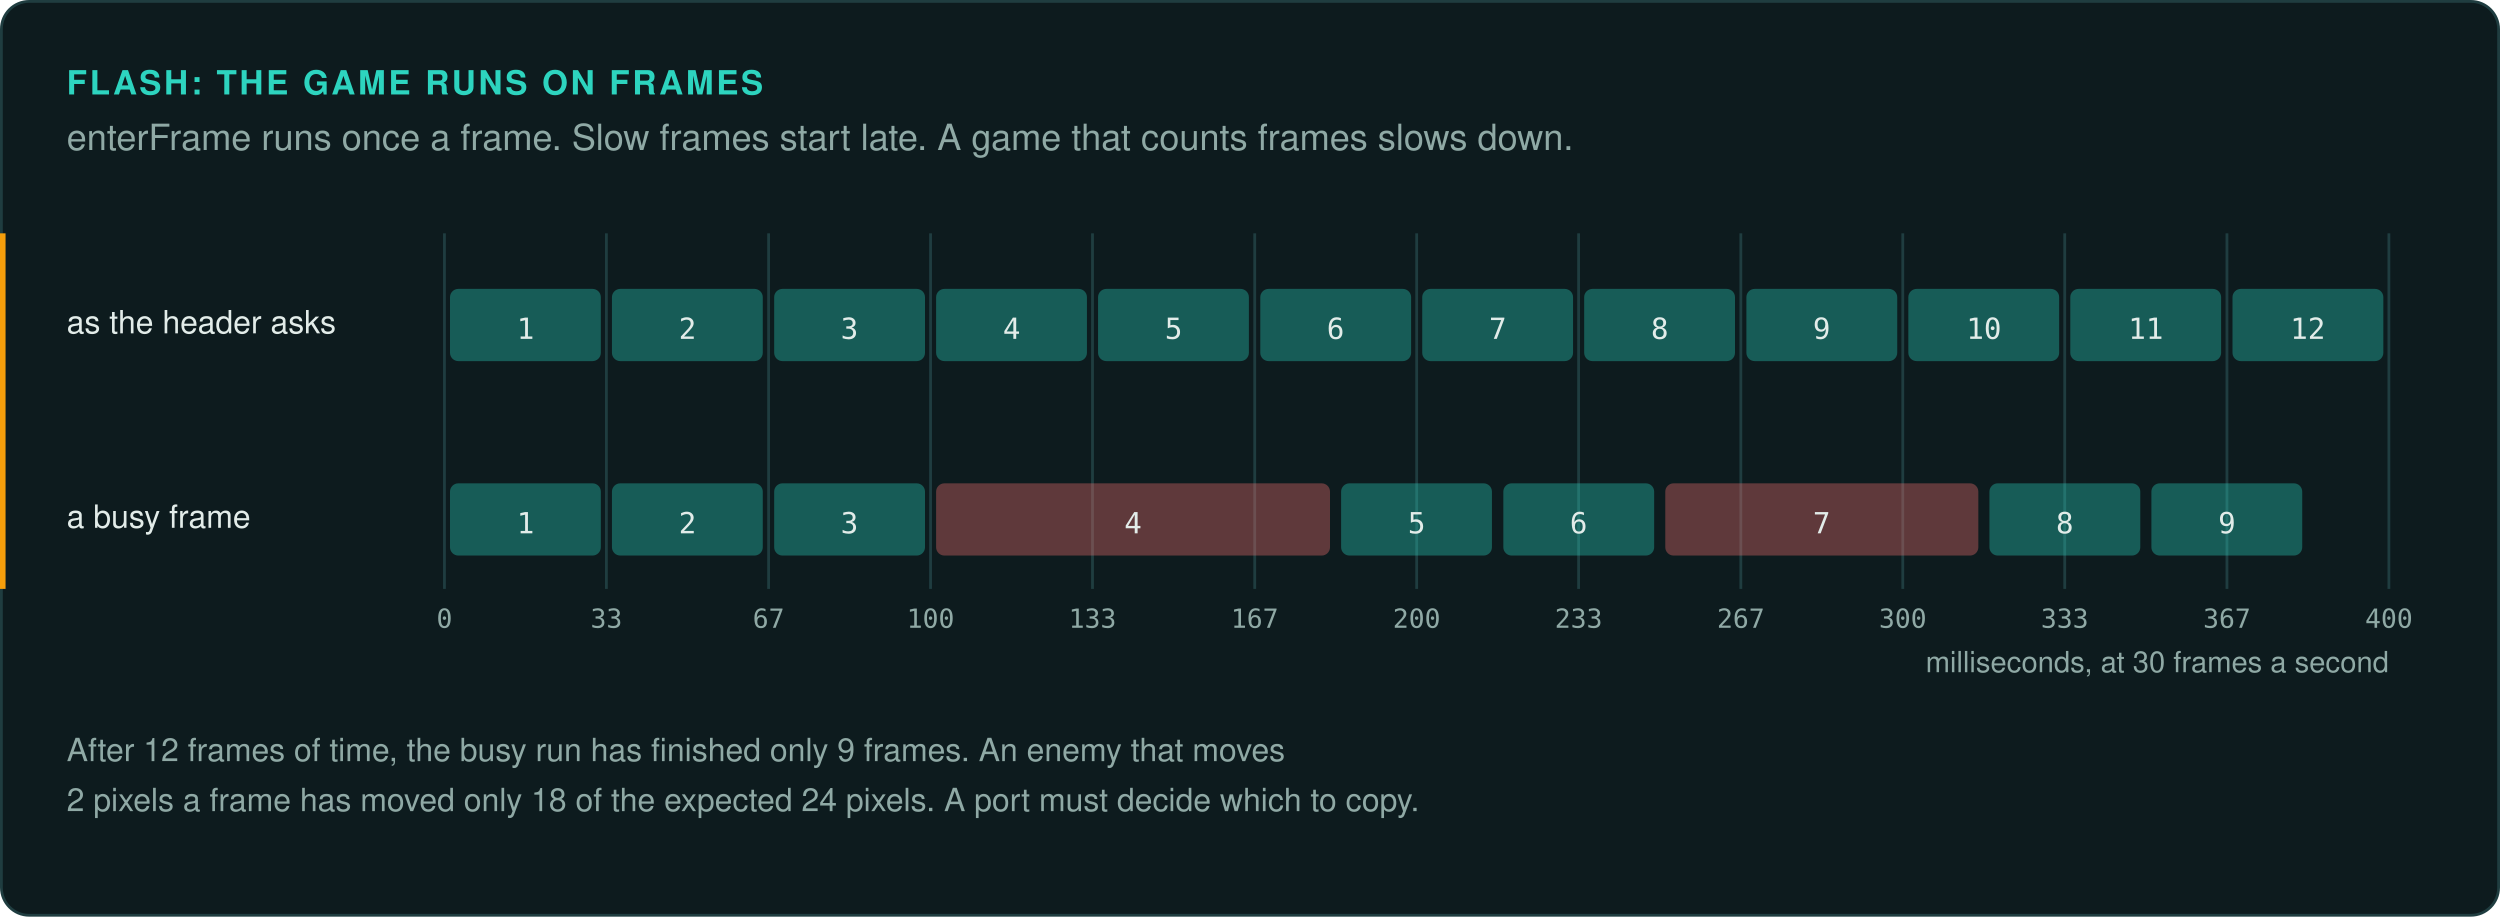
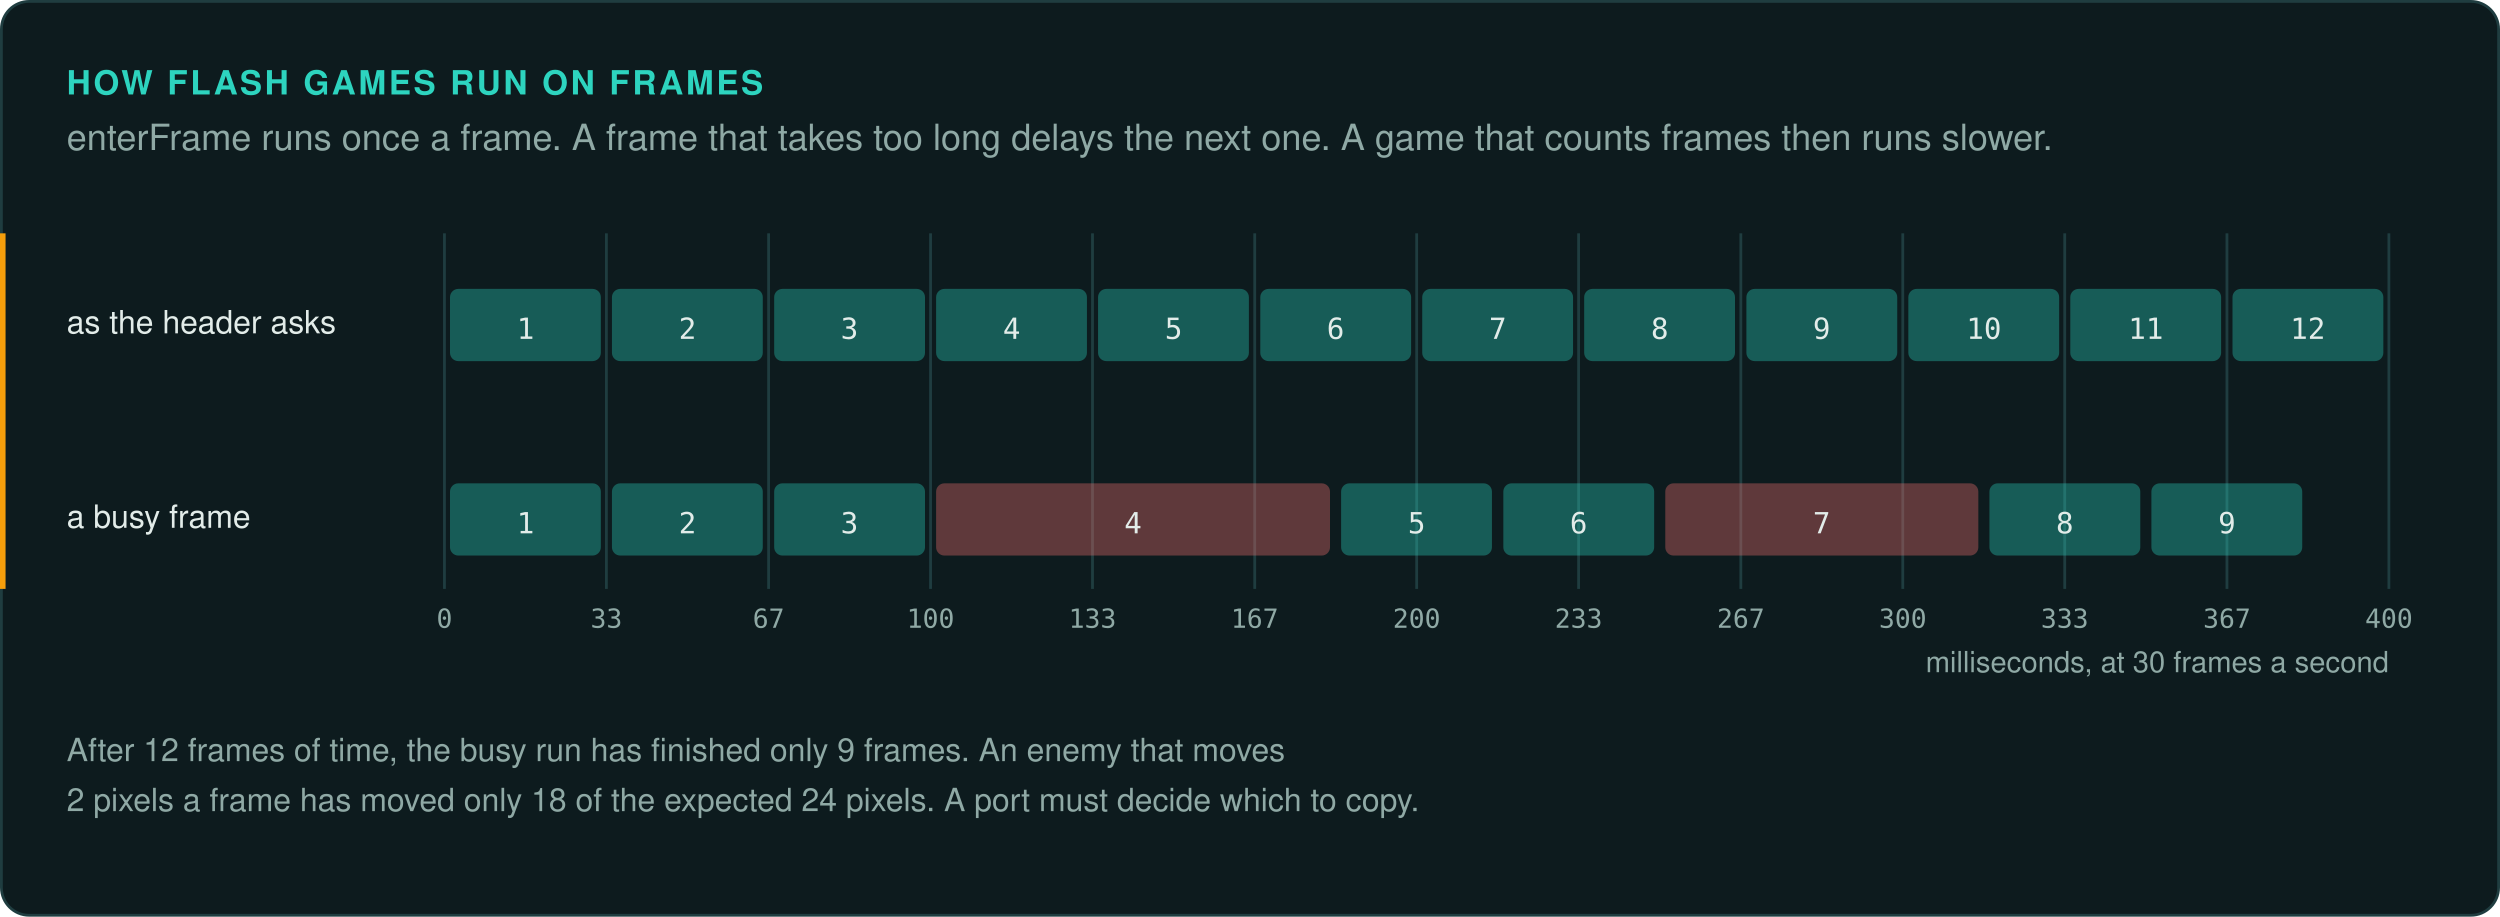
<svg xmlns="http://www.w3.org/2000/svg" width="900" height="330" viewBox="0 0 900 330" role="img" aria-label="Flash games run on frames at the rate in the header; when a frame takes too long the next one starts late, so a game that counts frames runs slower in real time">
  <rect x="0.5" y="0.5" width="899" height="329" rx="10" fill="#0d1b1e" stroke="#1f3d40" />
  <defs>
    <marker id="arrow" viewBox="0 0 8 8" refX="7" refY="4" markerWidth="7" markerHeight="7" orient="auto">
      <path d="M0 0L8 4L0 8z" fill="#8fa9a5" />
    </marker>
  </defs>
-   <text x="24.0" y="34.0" font-family="ui-sans-serif, -apple-system, 'Segoe UI', Helvetica, Arial, sans-serif" font-size="12" font-weight="600" fill="#2dd4bf" text-anchor="start" letter-spacing="0.08em">FLASH: THE GAME RUNS ON FRAMES</text>
-   <text x="24.0" y="54.0" font-family="ui-sans-serif, -apple-system, 'Segoe UI', Helvetica, Arial, sans-serif" font-size="13" font-weight="400" fill="#8fa9a5" text-anchor="start">enterFrame runs once a frame. Slow frames start late. A game that counts frames slows down.</text>
+   <text x="24.0" y="34.0" font-family="ui-sans-serif, -apple-system, 'Segoe UI', Helvetica, Arial, sans-serif" font-size="12" font-weight="600" fill="#2dd4bf" text-anchor="start" letter-spacing="0.08em">HOW FLASH GAMES RUN ON FRAMES</text>
+   <text x="24.0" y="54.0" font-family="ui-sans-serif, -apple-system, 'Segoe UI', Helvetica, Arial, sans-serif" font-size="13" font-weight="400" fill="#8fa9a5" text-anchor="start">enterFrame runs once a frame. A frame that takes too long delays the next one. A game that counts frames then runs slower.</text>
  <path d="M160.0 84.0L160.0 212.0" stroke="#1f3d40" stroke-width="1" fill="none" />
  <text x="160.0" y="226.0" font-family="ui-monospace, SFMono-Regular, Menlo, Consolas, monospace" font-size="9.5" font-weight="400" fill="#8fa9a5" text-anchor="middle">0</text>
  <path d="M218.3 84.0L218.3 212.0" stroke="#1f3d40" stroke-width="1" fill="none" />
  <text x="218.3" y="226.0" font-family="ui-monospace, SFMono-Regular, Menlo, Consolas, monospace" font-size="9.5" font-weight="400" fill="#8fa9a5" text-anchor="middle">33</text>
  <path d="M276.7 84.0L276.7 212.0" stroke="#1f3d40" stroke-width="1" fill="none" />
  <text x="276.7" y="226.0" font-family="ui-monospace, SFMono-Regular, Menlo, Consolas, monospace" font-size="9.5" font-weight="400" fill="#8fa9a5" text-anchor="middle">67</text>
  <path d="M335.0 84.0L335.0 212.0" stroke="#1f3d40" stroke-width="1" fill="none" />
  <text x="335.0" y="226.0" font-family="ui-monospace, SFMono-Regular, Menlo, Consolas, monospace" font-size="9.5" font-weight="400" fill="#8fa9a5" text-anchor="middle">100</text>
  <path d="M393.3 84.0L393.3 212.0" stroke="#1f3d40" stroke-width="1" fill="none" />
  <text x="393.3" y="226.0" font-family="ui-monospace, SFMono-Regular, Menlo, Consolas, monospace" font-size="9.5" font-weight="400" fill="#8fa9a5" text-anchor="middle">133</text>
  <path d="M451.7 84.0L451.7 212.0" stroke="#1f3d40" stroke-width="1" fill="none" />
  <text x="451.7" y="226.0" font-family="ui-monospace, SFMono-Regular, Menlo, Consolas, monospace" font-size="9.5" font-weight="400" fill="#8fa9a5" text-anchor="middle">167</text>
  <path d="M510.0 84.0L510.0 212.0" stroke="#1f3d40" stroke-width="1" fill="none" />
  <text x="510.0" y="226.0" font-family="ui-monospace, SFMono-Regular, Menlo, Consolas, monospace" font-size="9.5" font-weight="400" fill="#8fa9a5" text-anchor="middle">200</text>
  <path d="M568.3 84.0L568.3 212.0" stroke="#1f3d40" stroke-width="1" fill="none" />
  <text x="568.3" y="226.0" font-family="ui-monospace, SFMono-Regular, Menlo, Consolas, monospace" font-size="9.5" font-weight="400" fill="#8fa9a5" text-anchor="middle">233</text>
  <path d="M626.7 84.0L626.7 212.0" stroke="#1f3d40" stroke-width="1" fill="none" />
  <text x="626.7" y="226.0" font-family="ui-monospace, SFMono-Regular, Menlo, Consolas, monospace" font-size="9.5" font-weight="400" fill="#8fa9a5" text-anchor="middle">267</text>
  <path d="M685.0 84.0L685.0 212.0" stroke="#1f3d40" stroke-width="1" fill="none" />
  <text x="685.0" y="226.0" font-family="ui-monospace, SFMono-Regular, Menlo, Consolas, monospace" font-size="9.5" font-weight="400" fill="#8fa9a5" text-anchor="middle">300</text>
  <path d="M743.3 84.0L743.3 212.0" stroke="#1f3d40" stroke-width="1" fill="none" />
  <text x="743.3" y="226.0" font-family="ui-monospace, SFMono-Regular, Menlo, Consolas, monospace" font-size="9.5" font-weight="400" fill="#8fa9a5" text-anchor="middle">333</text>
  <path d="M801.7 84.0L801.7 212.0" stroke="#1f3d40" stroke-width="1" fill="none" />
  <text x="801.7" y="226.0" font-family="ui-monospace, SFMono-Regular, Menlo, Consolas, monospace" font-size="9.5" font-weight="400" fill="#8fa9a5" text-anchor="middle">367</text>
  <path d="M860.0 84.0L860.0 212.0" stroke="#1f3d40" stroke-width="1" fill="none" />
  <text x="860.0" y="226.0" font-family="ui-monospace, SFMono-Regular, Menlo, Consolas, monospace" font-size="9.5" font-weight="400" fill="#8fa9a5" text-anchor="middle">400</text>
  <text x="860.0" y="242.0" font-family="ui-sans-serif, -apple-system, 'Segoe UI', Helvetica, Arial, sans-serif" font-size="10.5" font-weight="400" fill="#8fa9a5" text-anchor="end">milliseconds, at 30 frames a second</text>
  <text x="24.0" y="120.0" font-family="ui-sans-serif, -apple-system, 'Segoe UI', Helvetica, Arial, sans-serif" font-size="11.5" font-weight="400" fill="#e2ece9" text-anchor="start">as the header asks</text>
  <rect x="162.0" y="104.0" width="54.3" height="26.0" rx="3" fill="#2dd4bf" stroke="none" fill-opacity="0.35" />
  <text x="189.2" y="122.0" font-family="ui-monospace, SFMono-Regular, Menlo, Consolas, monospace" font-size="10.5" font-weight="400" fill="#e2ece9" text-anchor="middle">1</text>
  <rect x="220.3" y="104.0" width="54.3" height="26.0" rx="3" fill="#2dd4bf" stroke="none" fill-opacity="0.35" />
  <text x="247.5" y="122.0" font-family="ui-monospace, SFMono-Regular, Menlo, Consolas, monospace" font-size="10.5" font-weight="400" fill="#e2ece9" text-anchor="middle">2</text>
  <rect x="278.7" y="104.0" width="54.3" height="26.0" rx="3" fill="#2dd4bf" stroke="none" fill-opacity="0.35" />
  <text x="305.8" y="122.0" font-family="ui-monospace, SFMono-Regular, Menlo, Consolas, monospace" font-size="10.5" font-weight="400" fill="#e2ece9" text-anchor="middle">3</text>
  <rect x="337.0" y="104.0" width="54.3" height="26.0" rx="3" fill="#2dd4bf" stroke="none" fill-opacity="0.35" />
  <text x="364.2" y="122.0" font-family="ui-monospace, SFMono-Regular, Menlo, Consolas, monospace" font-size="10.5" font-weight="400" fill="#e2ece9" text-anchor="middle">4</text>
  <rect x="395.3" y="104.0" width="54.3" height="26.0" rx="3" fill="#2dd4bf" stroke="none" fill-opacity="0.35" />
  <text x="422.5" y="122.0" font-family="ui-monospace, SFMono-Regular, Menlo, Consolas, monospace" font-size="10.5" font-weight="400" fill="#e2ece9" text-anchor="middle">5</text>
  <rect x="453.7" y="104.0" width="54.3" height="26.0" rx="3" fill="#2dd4bf" stroke="none" fill-opacity="0.35" />
  <text x="480.8" y="122.0" font-family="ui-monospace, SFMono-Regular, Menlo, Consolas, monospace" font-size="10.5" font-weight="400" fill="#e2ece9" text-anchor="middle">6</text>
  <rect x="512.0" y="104.0" width="54.3" height="26.0" rx="3" fill="#2dd4bf" stroke="none" fill-opacity="0.35" />
  <text x="539.2" y="122.0" font-family="ui-monospace, SFMono-Regular, Menlo, Consolas, monospace" font-size="10.5" font-weight="400" fill="#e2ece9" text-anchor="middle">7</text>
  <rect x="570.3" y="104.0" width="54.3" height="26.0" rx="3" fill="#2dd4bf" stroke="none" fill-opacity="0.35" />
  <text x="597.5" y="122.0" font-family="ui-monospace, SFMono-Regular, Menlo, Consolas, monospace" font-size="10.5" font-weight="400" fill="#e2ece9" text-anchor="middle">8</text>
  <rect x="628.7" y="104.0" width="54.3" height="26.0" rx="3" fill="#2dd4bf" stroke="none" fill-opacity="0.35" />
  <text x="655.8" y="122.0" font-family="ui-monospace, SFMono-Regular, Menlo, Consolas, monospace" font-size="10.5" font-weight="400" fill="#e2ece9" text-anchor="middle">9</text>
  <rect x="687.0" y="104.0" width="54.3" height="26.0" rx="3" fill="#2dd4bf" stroke="none" fill-opacity="0.35" />
  <text x="714.2" y="122.0" font-family="ui-monospace, SFMono-Regular, Menlo, Consolas, monospace" font-size="10.5" font-weight="400" fill="#e2ece9" text-anchor="middle">10</text>
  <rect x="745.3" y="104.0" width="54.3" height="26.0" rx="3" fill="#2dd4bf" stroke="none" fill-opacity="0.35" />
  <text x="772.5" y="122.0" font-family="ui-monospace, SFMono-Regular, Menlo, Consolas, monospace" font-size="10.5" font-weight="400" fill="#e2ece9" text-anchor="middle">11</text>
  <rect x="803.7" y="104.0" width="54.3" height="26.0" rx="3" fill="#2dd4bf" stroke="none" fill-opacity="0.35" />
  <text x="830.8" y="122.0" font-family="ui-monospace, SFMono-Regular, Menlo, Consolas, monospace" font-size="10.5" font-weight="400" fill="#e2ece9" text-anchor="middle">12</text>
  <text x="24.0" y="190.0" font-family="ui-sans-serif, -apple-system, 'Segoe UI', Helvetica, Arial, sans-serif" font-size="11.5" font-weight="400" fill="#e2ece9" text-anchor="start">a busy frame</text>
  <rect x="162.0" y="174.0" width="54.3" height="26.0" rx="3" fill="#2dd4bf" stroke="none" fill-opacity="0.35" />
  <text x="189.2" y="192.0" font-family="ui-monospace, SFMono-Regular, Menlo, Consolas, monospace" font-size="10.5" font-weight="400" fill="#e2ece9" text-anchor="middle">1</text>
  <rect x="220.3" y="174.0" width="54.3" height="26.0" rx="3" fill="#2dd4bf" stroke="none" fill-opacity="0.35" />
  <text x="247.5" y="192.0" font-family="ui-monospace, SFMono-Regular, Menlo, Consolas, monospace" font-size="10.5" font-weight="400" fill="#e2ece9" text-anchor="middle">2</text>
  <rect x="278.7" y="174.0" width="54.3" height="26.0" rx="3" fill="#2dd4bf" stroke="none" fill-opacity="0.35" />
  <text x="305.8" y="192.0" font-family="ui-monospace, SFMono-Regular, Menlo, Consolas, monospace" font-size="10.5" font-weight="400" fill="#e2ece9" text-anchor="middle">3</text>
  <rect x="337.0" y="174.0" width="141.8" height="26.0" rx="3" fill="#f87171" stroke="none" fill-opacity="0.35" />
  <text x="407.9" y="192.0" font-family="ui-monospace, SFMono-Regular, Menlo, Consolas, monospace" font-size="10.5" font-weight="400" fill="#e2ece9" text-anchor="middle">4</text>
  <rect x="482.8" y="174.0" width="54.3" height="26.0" rx="3" fill="#2dd4bf" stroke="none" fill-opacity="0.35" />
  <text x="510.0" y="192.0" font-family="ui-monospace, SFMono-Regular, Menlo, Consolas, monospace" font-size="10.5" font-weight="400" fill="#e2ece9" text-anchor="middle">5</text>
  <rect x="541.2" y="174.0" width="54.3" height="26.0" rx="3" fill="#2dd4bf" stroke="none" fill-opacity="0.35" />
  <text x="568.3" y="192.0" font-family="ui-monospace, SFMono-Regular, Menlo, Consolas, monospace" font-size="10.5" font-weight="400" fill="#e2ece9" text-anchor="middle">6</text>
  <rect x="599.5" y="174.0" width="112.7" height="26.0" rx="3" fill="#f87171" stroke="none" fill-opacity="0.35" />
  <text x="655.8" y="192.0" font-family="ui-monospace, SFMono-Regular, Menlo, Consolas, monospace" font-size="10.5" font-weight="400" fill="#e2ece9" text-anchor="middle">7</text>
  <rect x="716.2" y="174.0" width="54.3" height="26.0" rx="3" fill="#2dd4bf" stroke="none" fill-opacity="0.35" />
  <text x="743.3" y="192.0" font-family="ui-monospace, SFMono-Regular, Menlo, Consolas, monospace" font-size="10.5" font-weight="400" fill="#e2ece9" text-anchor="middle">8</text>
  <rect x="774.5" y="174.0" width="54.3" height="26.0" rx="3" fill="#2dd4bf" stroke="none" fill-opacity="0.35" />
  <text x="801.7" y="192.0" font-family="ui-monospace, SFMono-Regular, Menlo, Consolas, monospace" font-size="10.5" font-weight="400" fill="#e2ece9" text-anchor="middle">9</text>
  <rect y="84" width="2" height="128" fill="#f59e0b">
    <animate attributeName="x" values="160;860" dur="6.0s" repeatCount="indefinite" />
  </rect>
  <text x="24.0" y="274.0" font-family="ui-sans-serif, -apple-system, 'Segoe UI', Helvetica, Arial, sans-serif" font-size="11.5" font-weight="400" fill="#8fa9a5" text-anchor="start">After 12 frames of time, the busy run has finished only 9 frames. An enemy that moves</text>
  <text x="24.0" y="292.0" font-family="ui-sans-serif, -apple-system, 'Segoe UI', Helvetica, Arial, sans-serif" font-size="11.5" font-weight="400" fill="#8fa9a5" text-anchor="start">2 pixels a frame has moved only 18 of the expected 24 pixels. A port must decide which to copy.</text>
</svg>
